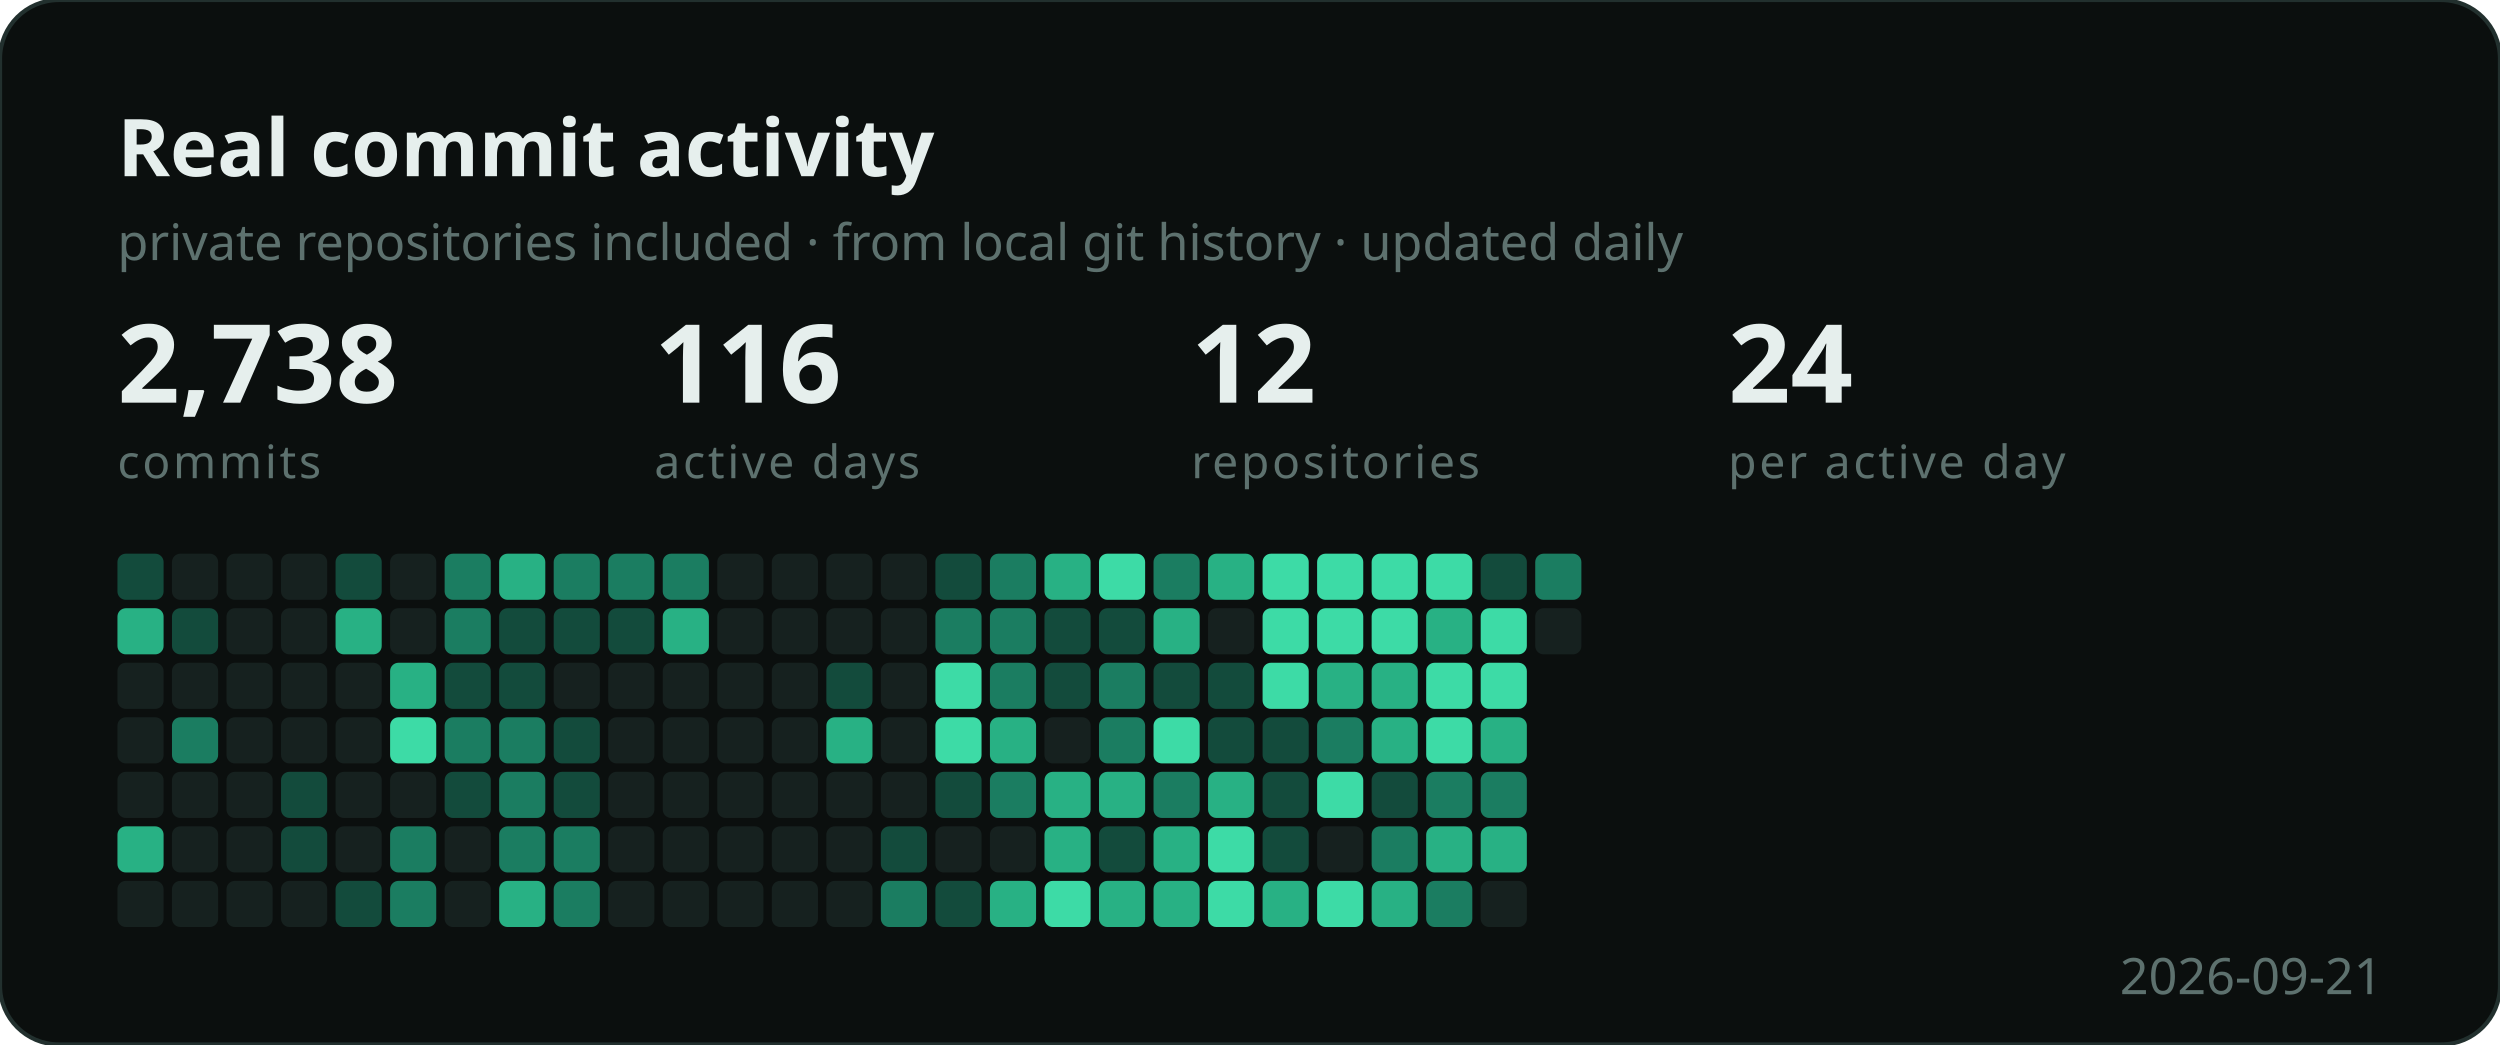
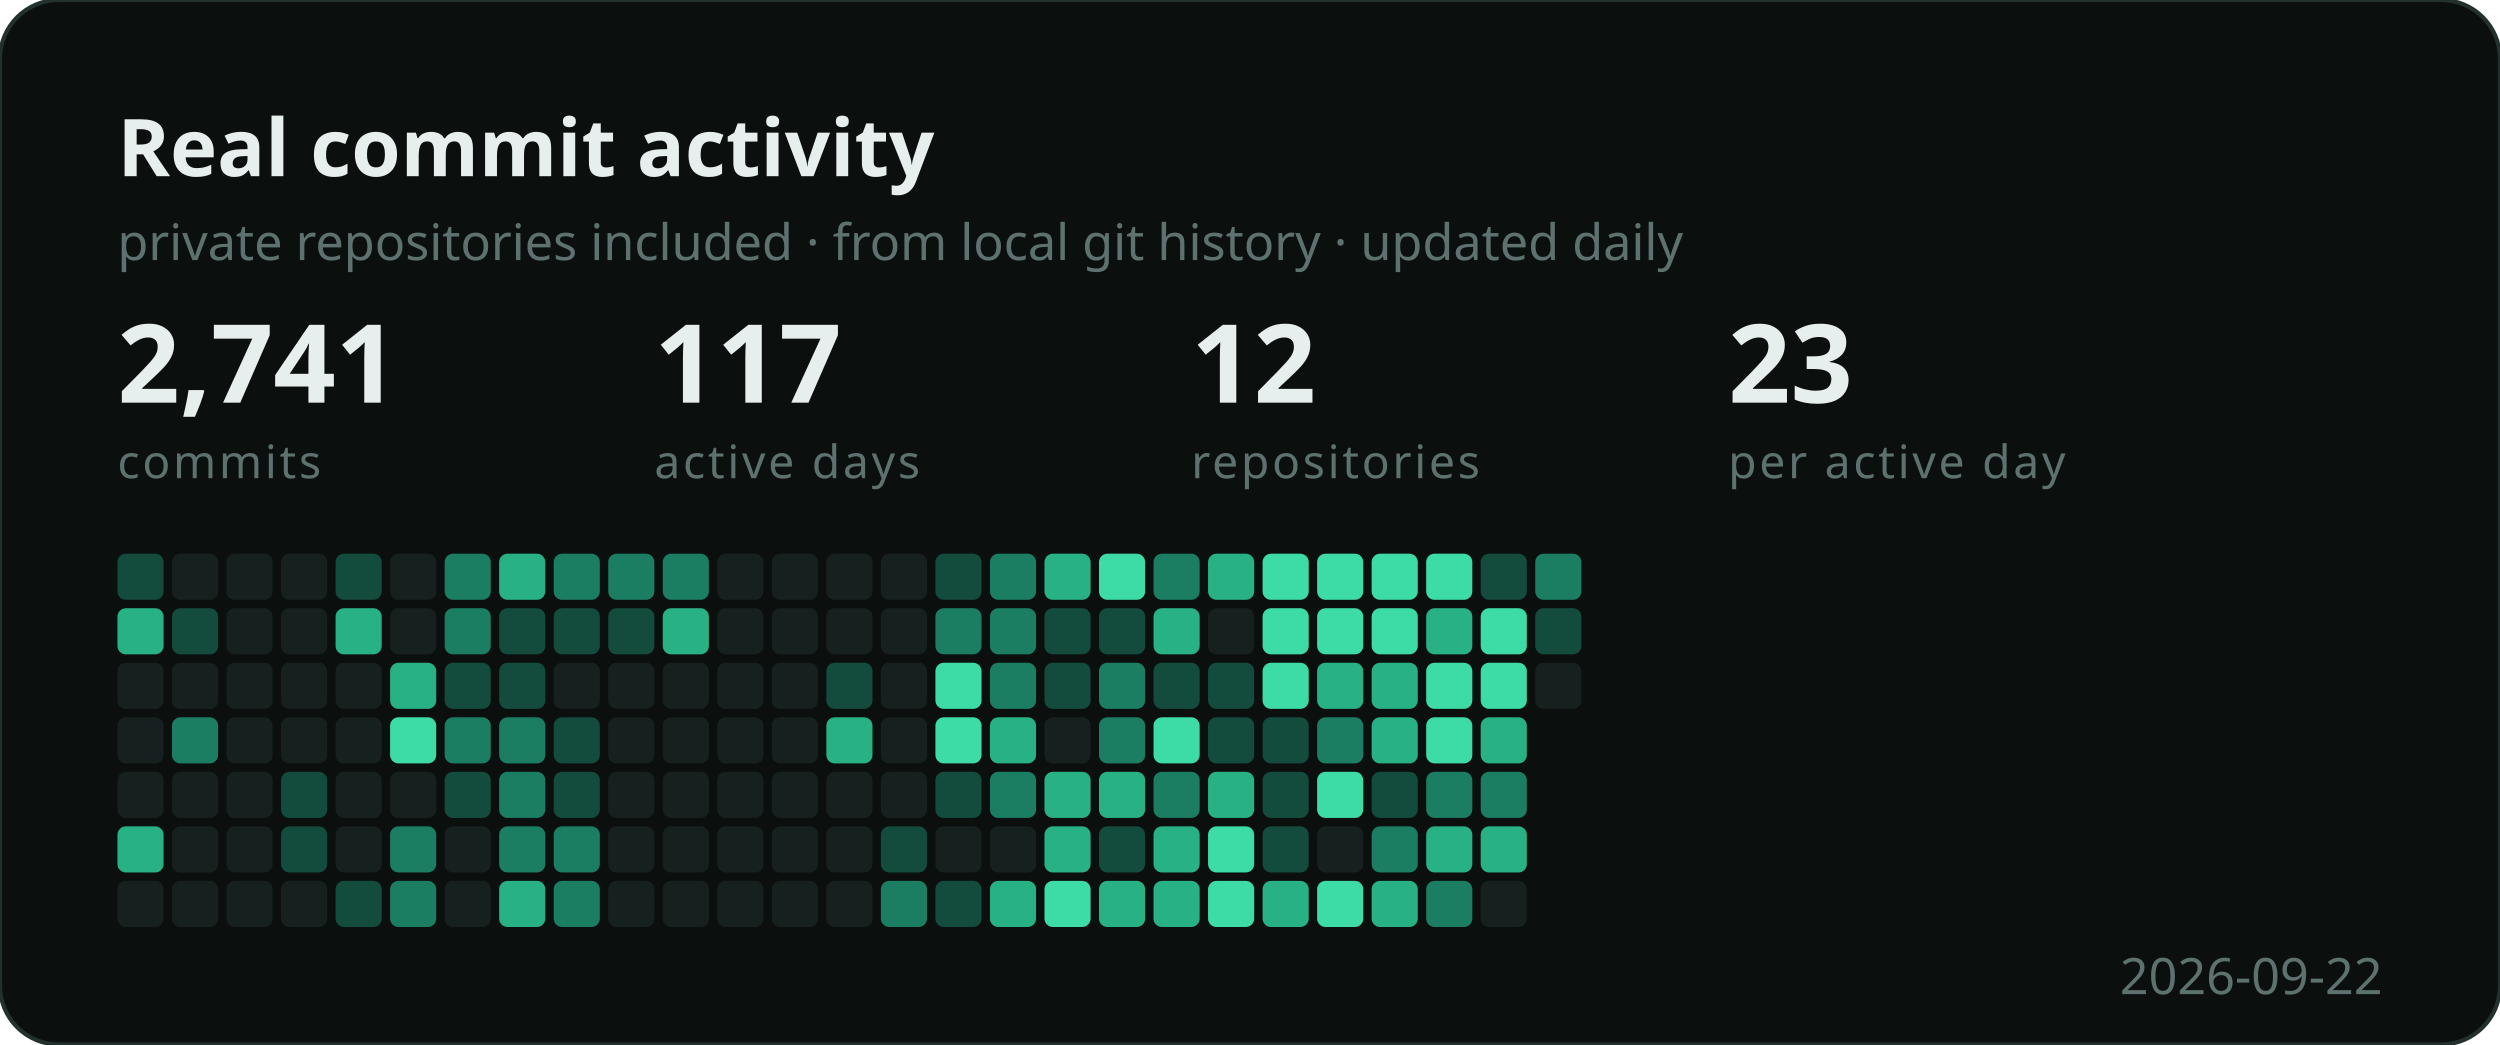
<svg xmlns="http://www.w3.org/2000/svg" width="596" height="249" viewBox="0 0 596 249" role="img" aria-label="Developer activity">
  <style>
    .b { font: 700 19px "Segoe UI", Ubuntu, sans-serif; fill: #e6efed; }
    .s { font: 400 12px "Segoe UI", Ubuntu, sans-serif; fill: #5d716e; }
    .n { font: 700 26px "Segoe UI", Ubuntu, sans-serif; fill: #e6efed; }
    .e { font: 400 11px "Segoe UI", Ubuntu, sans-serif; fill: #5d716e;
          letter-spacing: .06em; text-transform: uppercase; }
  </style>
  <rect width="596" height="249" rx="14" fill="#0b0f0e" stroke="#22302e" />
  <text x="28" y="42" class="b">Real commit activity</text>
  <text x="28" y="62" class="s">private repositories included · from local git history · updated daily</text>
-   <text x="28" y="96" class="n">2,738</text>
+   <text x="28" y="96" class="n">2,741</text>
  <text x="28" y="114" class="e">commits</text>
-   <text x="156" y="96" class="n">116</text>
+   <text x="156" y="96" class="n">117</text>
  <text x="156" y="114" class="e">active days</text>
  <text x="284" y="96" class="n">12</text>
  <text x="284" y="114" class="e">repositories</text>
-   <text x="412" y="96" class="n">24</text>
+   <text x="412" y="96" class="n">23</text>
  <text x="412" y="114" class="e">per active day</text>
  <g transform="translate(28,132)">
    <rect x="0" y="0" width="11" height="11" rx="2" fill="#134b3c" />
    <rect x="0" y="13" width="11" height="11" rx="2" fill="#28b184" />
    <rect x="0" y="26" width="11" height="11" rx="2" fill="#16211f" />
    <rect x="0" y="39" width="11" height="11" rx="2" fill="#16211f" />
    <rect x="0" y="52" width="11" height="11" rx="2" fill="#16211f" />
    <rect x="0" y="65" width="11" height="11" rx="2" fill="#28b184" />
    <rect x="0" y="78" width="11" height="11" rx="2" fill="#16211f" />
    <rect x="13" y="0" width="11" height="11" rx="2" fill="#16211f" />
    <rect x="13" y="13" width="11" height="11" rx="2" fill="#134b3c" />
    <rect x="13" y="26" width="11" height="11" rx="2" fill="#16211f" />
    <rect x="13" y="39" width="11" height="11" rx="2" fill="#1b7d61" />
    <rect x="13" y="52" width="11" height="11" rx="2" fill="#16211f" />
    <rect x="13" y="65" width="11" height="11" rx="2" fill="#16211f" />
    <rect x="13" y="78" width="11" height="11" rx="2" fill="#16211f" />
    <rect x="26" y="0" width="11" height="11" rx="2" fill="#16211f" />
    <rect x="26" y="13" width="11" height="11" rx="2" fill="#16211f" />
    <rect x="26" y="26" width="11" height="11" rx="2" fill="#16211f" />
    <rect x="26" y="39" width="11" height="11" rx="2" fill="#16211f" />
    <rect x="26" y="52" width="11" height="11" rx="2" fill="#16211f" />
    <rect x="26" y="65" width="11" height="11" rx="2" fill="#16211f" />
    <rect x="26" y="78" width="11" height="11" rx="2" fill="#16211f" />
    <rect x="39" y="0" width="11" height="11" rx="2" fill="#16211f" />
    <rect x="39" y="13" width="11" height="11" rx="2" fill="#16211f" />
    <rect x="39" y="26" width="11" height="11" rx="2" fill="#16211f" />
    <rect x="39" y="39" width="11" height="11" rx="2" fill="#16211f" />
    <rect x="39" y="52" width="11" height="11" rx="2" fill="#134b3c" />
    <rect x="39" y="65" width="11" height="11" rx="2" fill="#134b3c" />
    <rect x="39" y="78" width="11" height="11" rx="2" fill="#16211f" />
    <rect x="52" y="0" width="11" height="11" rx="2" fill="#134b3c" />
    <rect x="52" y="13" width="11" height="11" rx="2" fill="#28b184" />
    <rect x="52" y="26" width="11" height="11" rx="2" fill="#16211f" />
    <rect x="52" y="39" width="11" height="11" rx="2" fill="#16211f" />
    <rect x="52" y="52" width="11" height="11" rx="2" fill="#16211f" />
    <rect x="52" y="65" width="11" height="11" rx="2" fill="#16211f" />
    <rect x="52" y="78" width="11" height="11" rx="2" fill="#134b3c" />
    <rect x="65" y="0" width="11" height="11" rx="2" fill="#16211f" />
    <rect x="65" y="13" width="11" height="11" rx="2" fill="#16211f" />
    <rect x="65" y="26" width="11" height="11" rx="2" fill="#28b184" />
    <rect x="65" y="39" width="11" height="11" rx="2" fill="#3ddba6" />
    <rect x="65" y="52" width="11" height="11" rx="2" fill="#16211f" />
    <rect x="65" y="65" width="11" height="11" rx="2" fill="#1b7d61" />
    <rect x="65" y="78" width="11" height="11" rx="2" fill="#1b7d61" />
    <rect x="78" y="0" width="11" height="11" rx="2" fill="#1b7d61" />
    <rect x="78" y="13" width="11" height="11" rx="2" fill="#1b7d61" />
    <rect x="78" y="26" width="11" height="11" rx="2" fill="#134b3c" />
    <rect x="78" y="39" width="11" height="11" rx="2" fill="#1b7d61" />
    <rect x="78" y="52" width="11" height="11" rx="2" fill="#134b3c" />
    <rect x="78" y="65" width="11" height="11" rx="2" fill="#16211f" />
    <rect x="78" y="78" width="11" height="11" rx="2" fill="#16211f" />
    <rect x="91" y="0" width="11" height="11" rx="2" fill="#28b184" />
    <rect x="91" y="13" width="11" height="11" rx="2" fill="#134b3c" />
    <rect x="91" y="26" width="11" height="11" rx="2" fill="#134b3c" />
    <rect x="91" y="39" width="11" height="11" rx="2" fill="#1b7d61" />
    <rect x="91" y="52" width="11" height="11" rx="2" fill="#1b7d61" />
    <rect x="91" y="65" width="11" height="11" rx="2" fill="#1b7d61" />
    <rect x="91" y="78" width="11" height="11" rx="2" fill="#28b184" />
    <rect x="104" y="0" width="11" height="11" rx="2" fill="#1b7d61" />
    <rect x="104" y="13" width="11" height="11" rx="2" fill="#134b3c" />
    <rect x="104" y="26" width="11" height="11" rx="2" fill="#16211f" />
    <rect x="104" y="39" width="11" height="11" rx="2" fill="#134b3c" />
    <rect x="104" y="52" width="11" height="11" rx="2" fill="#134b3c" />
    <rect x="104" y="65" width="11" height="11" rx="2" fill="#1b7d61" />
    <rect x="104" y="78" width="11" height="11" rx="2" fill="#1b7d61" />
    <rect x="117" y="0" width="11" height="11" rx="2" fill="#1b7d61" />
    <rect x="117" y="13" width="11" height="11" rx="2" fill="#134b3c" />
    <rect x="117" y="26" width="11" height="11" rx="2" fill="#16211f" />
    <rect x="117" y="39" width="11" height="11" rx="2" fill="#16211f" />
    <rect x="117" y="52" width="11" height="11" rx="2" fill="#16211f" />
    <rect x="117" y="65" width="11" height="11" rx="2" fill="#16211f" />
    <rect x="117" y="78" width="11" height="11" rx="2" fill="#16211f" />
    <rect x="130" y="0" width="11" height="11" rx="2" fill="#1b7d61" />
    <rect x="130" y="13" width="11" height="11" rx="2" fill="#28b184" />
    <rect x="130" y="26" width="11" height="11" rx="2" fill="#16211f" />
    <rect x="130" y="39" width="11" height="11" rx="2" fill="#16211f" />
    <rect x="130" y="52" width="11" height="11" rx="2" fill="#16211f" />
    <rect x="130" y="65" width="11" height="11" rx="2" fill="#16211f" />
    <rect x="130" y="78" width="11" height="11" rx="2" fill="#16211f" />
    <rect x="143" y="0" width="11" height="11" rx="2" fill="#16211f" />
    <rect x="143" y="13" width="11" height="11" rx="2" fill="#16211f" />
    <rect x="143" y="26" width="11" height="11" rx="2" fill="#16211f" />
    <rect x="143" y="39" width="11" height="11" rx="2" fill="#16211f" />
    <rect x="143" y="52" width="11" height="11" rx="2" fill="#16211f" />
    <rect x="143" y="65" width="11" height="11" rx="2" fill="#16211f" />
    <rect x="143" y="78" width="11" height="11" rx="2" fill="#16211f" />
    <rect x="156" y="0" width="11" height="11" rx="2" fill="#16211f" />
    <rect x="156" y="13" width="11" height="11" rx="2" fill="#16211f" />
    <rect x="156" y="26" width="11" height="11" rx="2" fill="#16211f" />
    <rect x="156" y="39" width="11" height="11" rx="2" fill="#16211f" />
    <rect x="156" y="52" width="11" height="11" rx="2" fill="#16211f" />
    <rect x="156" y="65" width="11" height="11" rx="2" fill="#16211f" />
    <rect x="156" y="78" width="11" height="11" rx="2" fill="#16211f" />
    <rect x="169" y="0" width="11" height="11" rx="2" fill="#16211f" />
    <rect x="169" y="13" width="11" height="11" rx="2" fill="#16211f" />
    <rect x="169" y="26" width="11" height="11" rx="2" fill="#134b3c" />
    <rect x="169" y="39" width="11" height="11" rx="2" fill="#28b184" />
    <rect x="169" y="52" width="11" height="11" rx="2" fill="#16211f" />
    <rect x="169" y="65" width="11" height="11" rx="2" fill="#16211f" />
    <rect x="169" y="78" width="11" height="11" rx="2" fill="#16211f" />
    <rect x="182" y="0" width="11" height="11" rx="2" fill="#16211f" />
    <rect x="182" y="13" width="11" height="11" rx="2" fill="#16211f" />
    <rect x="182" y="26" width="11" height="11" rx="2" fill="#16211f" />
    <rect x="182" y="39" width="11" height="11" rx="2" fill="#16211f" />
    <rect x="182" y="52" width="11" height="11" rx="2" fill="#16211f" />
    <rect x="182" y="65" width="11" height="11" rx="2" fill="#134b3c" />
    <rect x="182" y="78" width="11" height="11" rx="2" fill="#1b7d61" />
    <rect x="195" y="0" width="11" height="11" rx="2" fill="#134b3c" />
    <rect x="195" y="13" width="11" height="11" rx="2" fill="#1b7d61" />
    <rect x="195" y="26" width="11" height="11" rx="2" fill="#3ddba6" />
    <rect x="195" y="39" width="11" height="11" rx="2" fill="#3ddba6" />
    <rect x="195" y="52" width="11" height="11" rx="2" fill="#134b3c" />
    <rect x="195" y="65" width="11" height="11" rx="2" fill="#16211f" />
    <rect x="195" y="78" width="11" height="11" rx="2" fill="#134b3c" />
    <rect x="208" y="0" width="11" height="11" rx="2" fill="#1b7d61" />
    <rect x="208" y="13" width="11" height="11" rx="2" fill="#1b7d61" />
    <rect x="208" y="26" width="11" height="11" rx="2" fill="#1b7d61" />
    <rect x="208" y="39" width="11" height="11" rx="2" fill="#28b184" />
    <rect x="208" y="52" width="11" height="11" rx="2" fill="#1b7d61" />
    <rect x="208" y="65" width="11" height="11" rx="2" fill="#16211f" />
    <rect x="208" y="78" width="11" height="11" rx="2" fill="#28b184" />
    <rect x="221" y="0" width="11" height="11" rx="2" fill="#28b184" />
    <rect x="221" y="13" width="11" height="11" rx="2" fill="#134b3c" />
    <rect x="221" y="26" width="11" height="11" rx="2" fill="#134b3c" />
    <rect x="221" y="39" width="11" height="11" rx="2" fill="#16211f" />
    <rect x="221" y="52" width="11" height="11" rx="2" fill="#28b184" />
    <rect x="221" y="65" width="11" height="11" rx="2" fill="#28b184" />
    <rect x="221" y="78" width="11" height="11" rx="2" fill="#3ddba6" />
    <rect x="234" y="0" width="11" height="11" rx="2" fill="#3ddba6" />
    <rect x="234" y="13" width="11" height="11" rx="2" fill="#134b3c" />
    <rect x="234" y="26" width="11" height="11" rx="2" fill="#1b7d61" />
    <rect x="234" y="39" width="11" height="11" rx="2" fill="#1b7d61" />
    <rect x="234" y="52" width="11" height="11" rx="2" fill="#28b184" />
    <rect x="234" y="65" width="11" height="11" rx="2" fill="#134b3c" />
    <rect x="234" y="78" width="11" height="11" rx="2" fill="#28b184" />
    <rect x="247" y="0" width="11" height="11" rx="2" fill="#1b7d61" />
    <rect x="247" y="13" width="11" height="11" rx="2" fill="#28b184" />
    <rect x="247" y="26" width="11" height="11" rx="2" fill="#134b3c" />
    <rect x="247" y="39" width="11" height="11" rx="2" fill="#3ddba6" />
    <rect x="247" y="52" width="11" height="11" rx="2" fill="#1b7d61" />
    <rect x="247" y="65" width="11" height="11" rx="2" fill="#28b184" />
    <rect x="247" y="78" width="11" height="11" rx="2" fill="#28b184" />
    <rect x="260" y="0" width="11" height="11" rx="2" fill="#28b184" />
    <rect x="260" y="13" width="11" height="11" rx="2" fill="#16211f" />
    <rect x="260" y="26" width="11" height="11" rx="2" fill="#134b3c" />
    <rect x="260" y="39" width="11" height="11" rx="2" fill="#134b3c" />
    <rect x="260" y="52" width="11" height="11" rx="2" fill="#28b184" />
    <rect x="260" y="65" width="11" height="11" rx="2" fill="#3ddba6" />
    <rect x="260" y="78" width="11" height="11" rx="2" fill="#3ddba6" />
    <rect x="273" y="0" width="11" height="11" rx="2" fill="#3ddba6" />
    <rect x="273" y="13" width="11" height="11" rx="2" fill="#3ddba6" />
    <rect x="273" y="26" width="11" height="11" rx="2" fill="#3ddba6" />
    <rect x="273" y="39" width="11" height="11" rx="2" fill="#134b3c" />
    <rect x="273" y="52" width="11" height="11" rx="2" fill="#134b3c" />
    <rect x="273" y="65" width="11" height="11" rx="2" fill="#134b3c" />
    <rect x="273" y="78" width="11" height="11" rx="2" fill="#28b184" />
    <rect x="286" y="0" width="11" height="11" rx="2" fill="#3ddba6" />
    <rect x="286" y="13" width="11" height="11" rx="2" fill="#3ddba6" />
    <rect x="286" y="26" width="11" height="11" rx="2" fill="#28b184" />
    <rect x="286" y="39" width="11" height="11" rx="2" fill="#1b7d61" />
    <rect x="286" y="52" width="11" height="11" rx="2" fill="#3ddba6" />
    <rect x="286" y="65" width="11" height="11" rx="2" fill="#16211f" />
    <rect x="286" y="78" width="11" height="11" rx="2" fill="#3ddba6" />
    <rect x="299" y="0" width="11" height="11" rx="2" fill="#3ddba6" />
    <rect x="299" y="13" width="11" height="11" rx="2" fill="#3ddba6" />
    <rect x="299" y="26" width="11" height="11" rx="2" fill="#28b184" />
    <rect x="299" y="39" width="11" height="11" rx="2" fill="#28b184" />
    <rect x="299" y="52" width="11" height="11" rx="2" fill="#134b3c" />
    <rect x="299" y="65" width="11" height="11" rx="2" fill="#1b7d61" />
    <rect x="299" y="78" width="11" height="11" rx="2" fill="#28b184" />
    <rect x="312" y="0" width="11" height="11" rx="2" fill="#3ddba6" />
    <rect x="312" y="13" width="11" height="11" rx="2" fill="#28b184" />
    <rect x="312" y="26" width="11" height="11" rx="2" fill="#3ddba6" />
    <rect x="312" y="39" width="11" height="11" rx="2" fill="#3ddba6" />
    <rect x="312" y="52" width="11" height="11" rx="2" fill="#1b7d61" />
    <rect x="312" y="65" width="11" height="11" rx="2" fill="#28b184" />
    <rect x="312" y="78" width="11" height="11" rx="2" fill="#1b7d61" />
    <rect x="325" y="0" width="11" height="11" rx="2" fill="#134b3c" />
    <rect x="325" y="13" width="11" height="11" rx="2" fill="#3ddba6" />
    <rect x="325" y="26" width="11" height="11" rx="2" fill="#3ddba6" />
    <rect x="325" y="39" width="11" height="11" rx="2" fill="#28b184" />
    <rect x="325" y="52" width="11" height="11" rx="2" fill="#1b7d61" />
    <rect x="325" y="65" width="11" height="11" rx="2" fill="#28b184" />
    <rect x="325" y="78" width="11" height="11" rx="2" fill="#16211f" />
    <rect x="338" y="0" width="11" height="11" rx="2" fill="#1b7d61" />
-     <rect x="338" y="13" width="11" height="11" rx="2" fill="#16211f" />
+     <rect x="338" y="13" width="11" height="11" rx="2" fill="#134b3c" />
+     <rect x="338" y="26" width="11" height="11" rx="2" fill="#16211f" />
  </g>
-   <text x="568" y="237" class="s" text-anchor="end">2026-09-21</text>
+   <text x="568" y="237" class="s" text-anchor="end">2026-09-22</text>
</svg>
